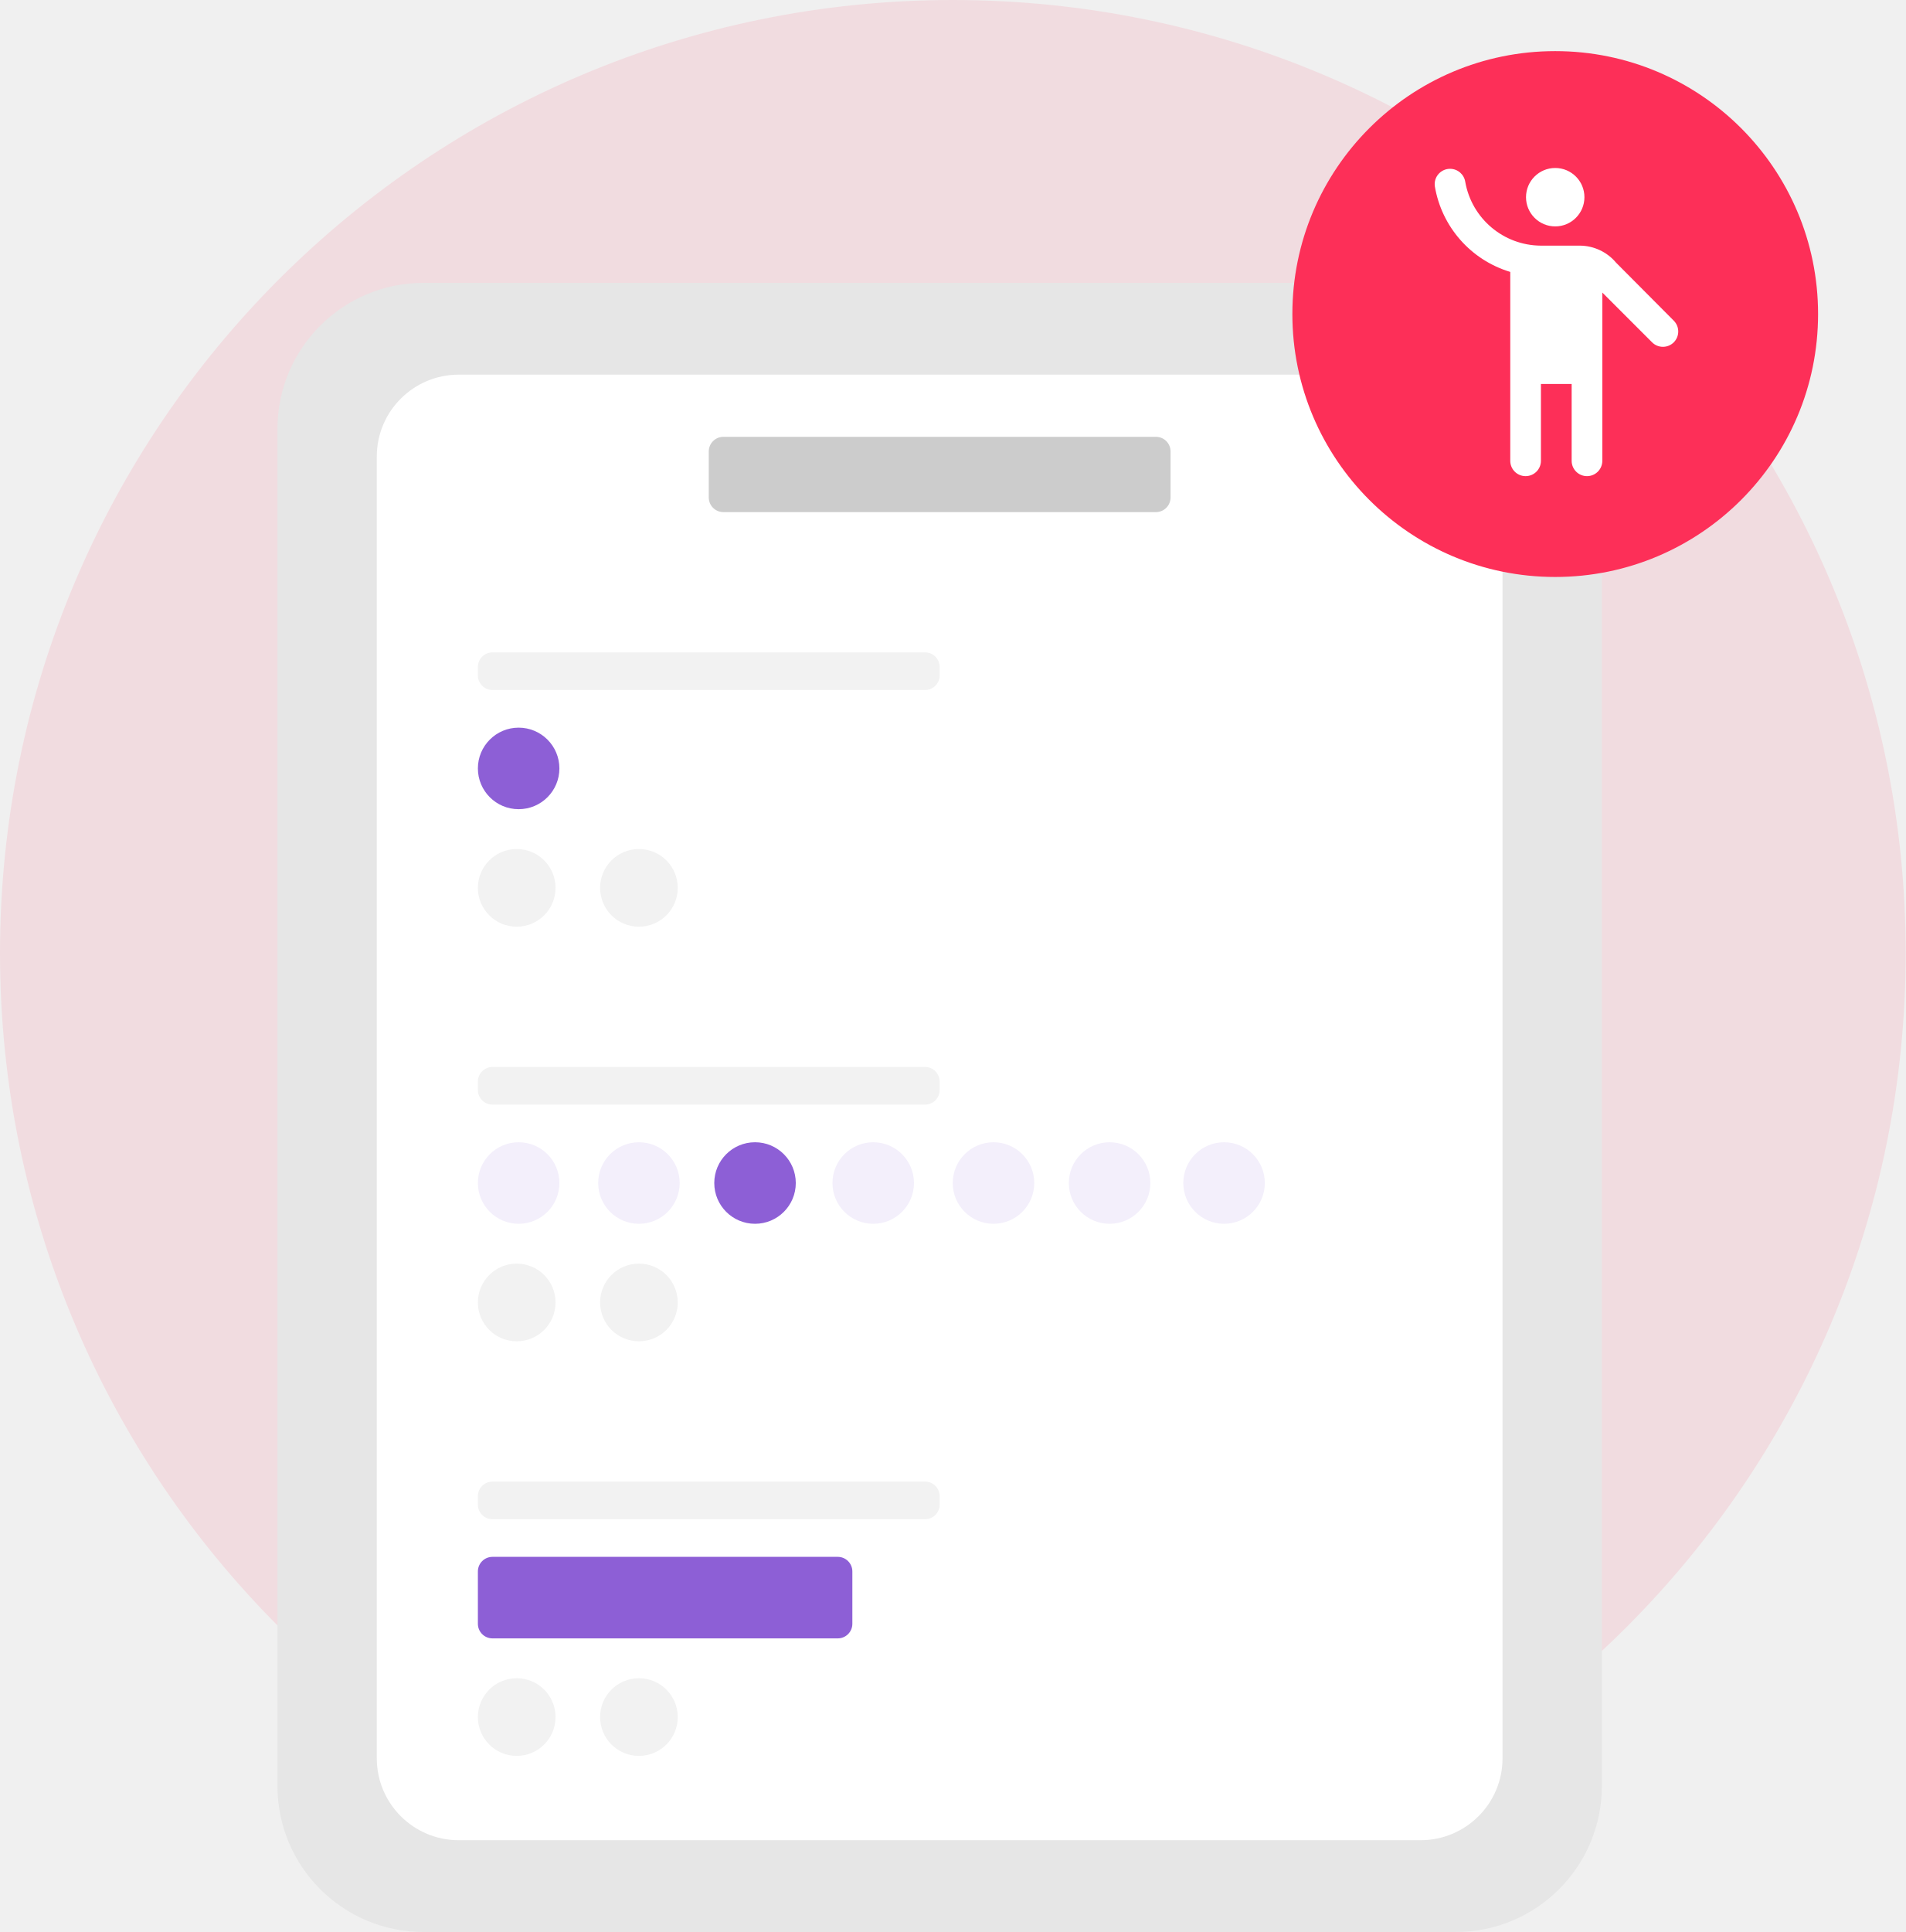
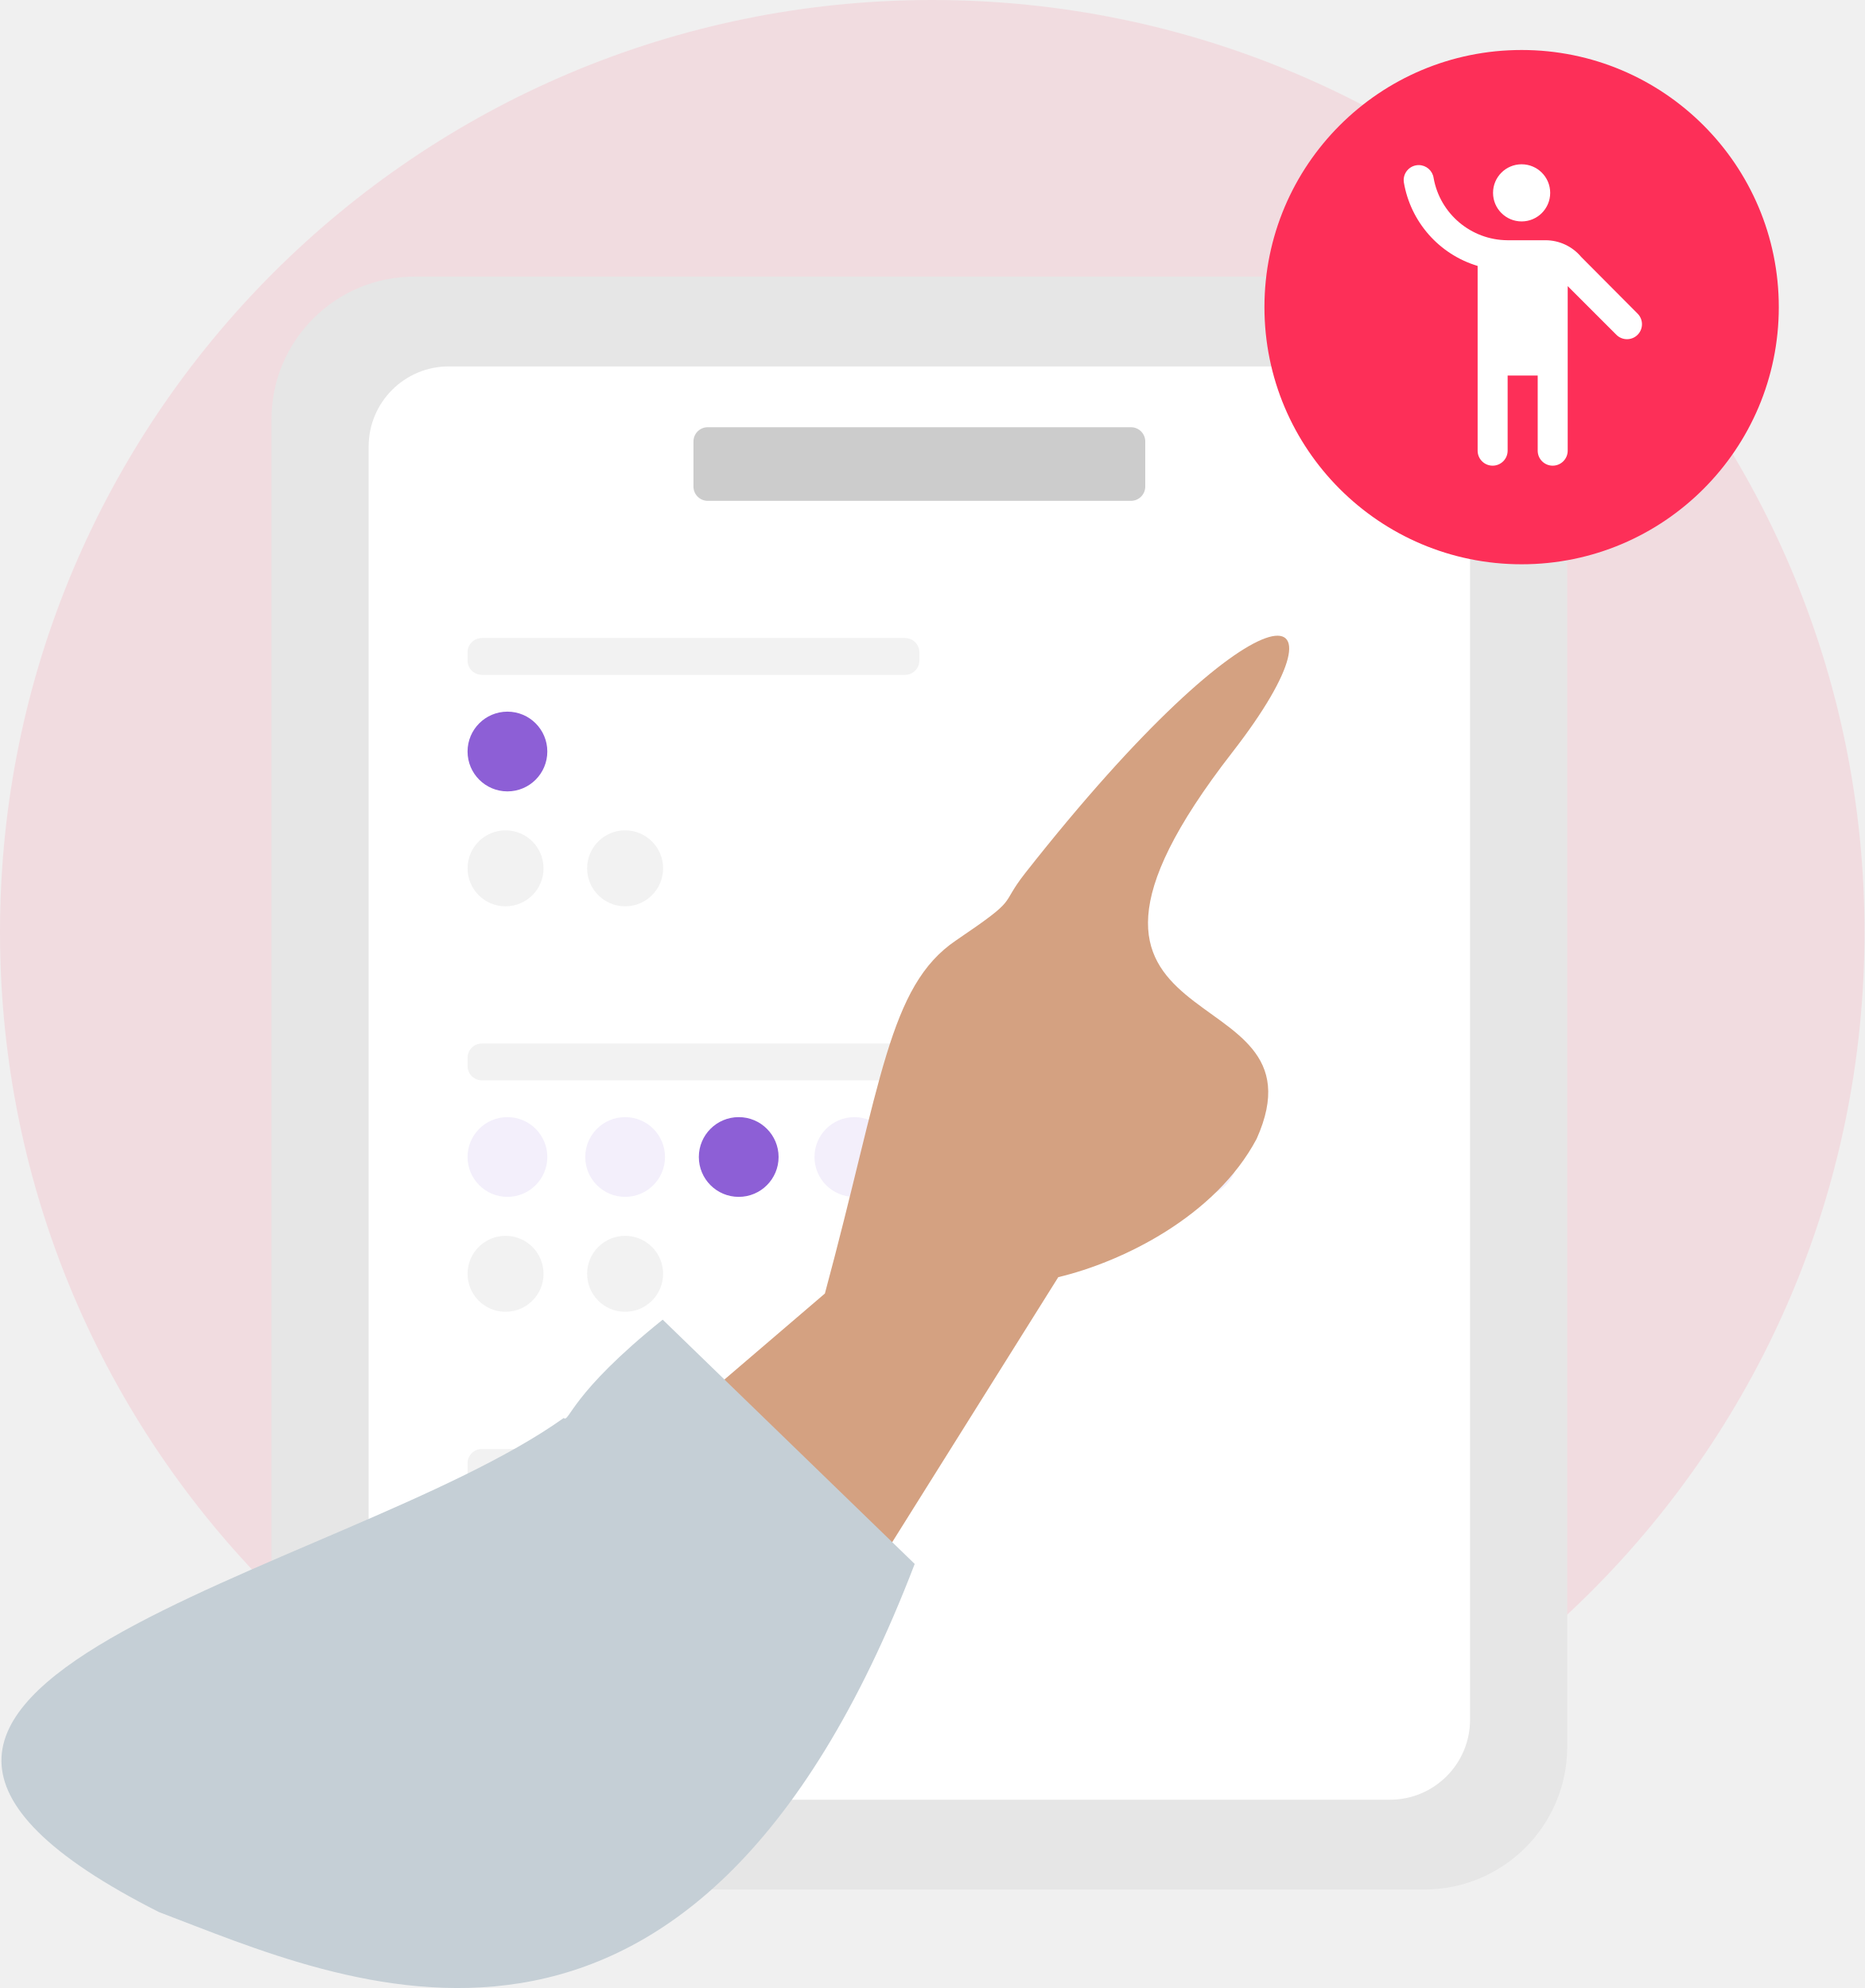
- <svg xmlns="http://www.w3.org/2000/svg" id="Illustration_in_a_circle_Secondary_Button_Arrow" data-name="Illustration in a circle + Secondary Button + Arrow" width="261" height="264.534" viewBox="0 0 261 264.534">
-   <circle id="Ellipse_78" data-name="Ellipse 78" cx="130.5" cy="130.5" r="130.5" fill="rgba(253,47,88,0.1)" />
-   <g id="Group_1371" data-name="Group 1371" transform="translate(4304.705 189.617)">
-     <rect id="Rectangle_1023" data-name="Rectangle 1023" width="181.387" height="225.804" rx="20" transform="translate(-4266.705 -150.887)" fill="#e6e6e6" />
-     <rect id="Rectangle_1024" data-name="Rectangle 1024" width="154.178" height="200.666" rx="11.217" transform="translate(-4253.1 -138.318)" fill="#fff" />
-     <rect id="Rectangle_1025" data-name="Rectangle 1025" width="63.244" height="10.306" rx="1.999" transform="translate(-4207.633 -129.805)" fill="#ccc" />
-     <g id="Group_1371-2" data-name="Group 1371" transform="translate(-4239.255 -100.291)">
-       <rect id="Rectangle_1026" data-name="Rectangle 1026" width="63.244" height="5.153" rx="1.999" transform="translate(0 0)" fill="#f2f2f2" />
-       <circle id="Ellipse_272" data-name="Ellipse 272" cx="5.318" cy="5.318" r="5.318" transform="translate(0 26.924)" fill="#f2f2f2" />
-       <circle id="Ellipse_273" data-name="Ellipse 273" cx="5.318" cy="5.318" r="5.318" transform="translate(16.738 26.924)" fill="#f2f2f2" />
-     </g>
-     <g id="Group_1372" data-name="Group 1372" transform="translate(-4239.255 -43.523)">
-       <rect id="Rectangle_1027" data-name="Rectangle 1027" width="63.244" height="5.153" rx="1.999" transform="translate(0 0)" fill="#f2f2f2" />
-       <circle id="Ellipse_274" data-name="Ellipse 274" cx="5.318" cy="5.318" r="5.318" transform="translate(0 26.924)" fill="#f2f2f2" />
-       <circle id="Ellipse_275" data-name="Ellipse 275" cx="5.318" cy="5.318" r="5.318" transform="translate(16.738 26.924)" fill="#f2f2f2" />
-     </g>
-     <g id="Group_1373" data-name="Group 1373" transform="translate(-4239.255 13.245)">
-       <rect id="Rectangle_1028" data-name="Rectangle 1028" width="63.244" height="5.153" rx="1.999" transform="translate(0)" fill="#f2f2f2" />
-       <rect id="Rectangle_1029" data-name="Rectangle 1029" width="51.287" height="11.164" rx="1.999" transform="translate(0 10.306)" fill="#8d5fd6" />
-       <circle id="Ellipse_276" data-name="Ellipse 276" cx="5.318" cy="5.318" r="5.318" transform="translate(0 26.924)" fill="#f2f2f2" />
-       <circle id="Ellipse_277" data-name="Ellipse 277" cx="5.318" cy="5.318" r="5.318" transform="translate(16.738 26.924)" fill="#f2f2f2" />
-     </g>
-     <circle id="Ellipse_278" data-name="Ellipse 278" cx="5.582" cy="5.582" r="5.582" transform="translate(-4239.255 -89.985)" fill="#8d5fd6" />
-     <circle id="Ellipse_279" data-name="Ellipse 279" cx="5.582" cy="5.582" r="5.582" transform="translate(-4239.255 -33.217)" fill="#f3effb" />
-     <circle id="Ellipse_280" data-name="Ellipse 280" cx="5.582" cy="5.582" r="5.582" transform="translate(-4222.78 -33.217)" fill="#f3effb" />
-     <circle id="Ellipse_281" data-name="Ellipse 281" cx="5.582" cy="5.582" r="5.582" transform="translate(-4206.88 -33.217)" fill="#8d5fd6" />
-     <circle id="Ellipse_282" data-name="Ellipse 282" cx="5.582" cy="5.582" r="5.582" transform="translate(-4190.693 -33.217)" fill="#f3effb" />
-     <circle id="Ellipse_283" data-name="Ellipse 283" cx="5.582" cy="5.582" r="5.582" transform="translate(-4142.642 -33.217)" fill="#f3effb" />
-     <circle id="Ellipse_284" data-name="Ellipse 284" cx="5.582" cy="5.582" r="5.582" transform="translate(-4174.219 -33.217)" fill="#f3effb" />
-     <circle id="Ellipse_285" data-name="Ellipse 285" cx="5.582" cy="5.582" r="5.582" transform="translate(-4158.319 -33.217)" fill="#f3effb" />
-   </g>
-   <g id="Group_1372-2" data-name="Group 1372" transform="translate(-16 -23)">
-     <circle id="Ellipse_271" data-name="Ellipse 271" cx="36" cy="36" r="36" transform="translate(193 30)" fill="#fd2f58" />
-     <g id="Group_1245" data-name="Group 1245" transform="translate(216.055 54.055)">
-       <g id="emoji_people-24px" data-name="emoji people-24px" transform="translate(-12.477 -12.477)">
-         <g id="Bounding_Box" data-name="Bounding Box" transform="translate(0 0)">
-           <rect id="Rectangle_625" data-name="Rectangle 625" width="49" height="49" transform="translate(0.422 0.422)" fill="none" />
-           <rect id="Rectangle_626" data-name="Rectangle 626" width="49" height="49" transform="translate(0.422 0.422)" fill="none" />
+ <svg xmlns="http://www.w3.org/2000/svg" width="261" height="278.324" viewBox="0 0 261 278.324">
+   <g transform="translate(-327 -1158)">
+     <g transform="translate(327 1158)">
+       <circle cx="130.5" cy="130.5" r="130.5" fill="rgba(253,47,88,0.1)" />
+       <g transform="translate(4304.705 189.617)">
+         <rect width="181.387" height="225.804" rx="20" transform="translate(-4266.705 -150.887)" fill="#e6e6e6" />
+         <rect width="154.178" height="200.666" rx="11.217" transform="translate(-4253.1 -138.318)" fill="#fff" />
+         <rect width="63.244" height="10.306" rx="1.999" transform="translate(-4207.633 -129.805)" fill="#ccc" />
+         <g transform="translate(-4239.255 -100.291)">
+           <rect width="63.244" height="5.153" rx="1.999" transform="translate(0 0)" fill="#f2f2f2" />
+           <circle cx="5.318" cy="5.318" r="5.318" transform="translate(0 26.924)" fill="#f2f2f2" />
+           <circle cx="5.318" cy="5.318" r="5.318" transform="translate(16.738 26.924)" fill="#f2f2f2" />
        </g>
-         <g id="Flat" transform="translate(8.913 4.224)">
-           <g id="Group_1272" data-name="Group 1272" transform="translate(0 0)">
-             <circle id="Ellipse_71" data-name="Ellipse 71" cx="4" cy="4" r="4" transform="translate(12.509 0.198)" fill="#fff" />
-             <path id="Path_2073" data-name="Path 2073" d="M-1319.462-710.725a6.519,6.519,0,0,0-4.965-2.336h-5.344a10.57,10.57,0,0,1-10.351-8.731,2.106,2.106,0,0,0-2.062-1.789h0a2.106,2.106,0,0,0-2.125,2.083,2.285,2.285,0,0,0,.021.316,14.806,14.806,0,0,0,10.331,11.719V-683.6a2.1,2.1,0,0,0,2.1,2.1h0a2.1,2.1,0,0,0,2.1-2.1v-10.52h4.208v10.52a2.1,2.1,0,0,0,2.1,2.1h0a2.1,2.1,0,0,0,2.1-2.1v-23.038l6.817,6.817a2.1,2.1,0,0,0,2.967,0h0a2.1,2.1,0,0,0,0-2.967Z" transform="translate(1344.309 723.893)" fill="#fff" />
+         <g transform="translate(-4239.255 -43.523)">
+           <rect width="63.244" height="5.153" rx="1.999" transform="translate(0 0)" fill="#f2f2f2" />
+           <circle cx="5.318" cy="5.318" r="5.318" transform="translate(0 26.924)" fill="#f2f2f2" />
+           <circle cx="5.318" cy="5.318" r="5.318" transform="translate(16.738 26.924)" fill="#f2f2f2" />
+         </g>
+         <g transform="translate(-4239.255 13.245)">
+           <rect width="63.244" height="5.153" rx="1.999" transform="translate(0)" fill="#f2f2f2" />
+           <rect width="51.287" height="11.164" rx="1.999" transform="translate(0 10.306)" fill="#8d5fd6" />
+           <circle cx="5.318" cy="5.318" r="5.318" transform="translate(0 26.924)" fill="#f2f2f2" />
+           <circle cx="5.318" cy="5.318" r="5.318" transform="translate(16.738 26.924)" fill="#f2f2f2" />
+         </g>
+         <circle cx="5.582" cy="5.582" r="5.582" transform="translate(-4239.255 -89.985)" fill="#8d5fd6" />
+         <circle cx="5.582" cy="5.582" r="5.582" transform="translate(-4239.255 -33.217)" fill="#f3effb" />
+         <circle cx="5.582" cy="5.582" r="5.582" transform="translate(-4222.78 -33.217)" fill="#f3effb" />
+         <circle cx="5.582" cy="5.582" r="5.582" transform="translate(-4206.88 -33.217)" fill="#8d5fd6" />
+         <circle cx="5.582" cy="5.582" r="5.582" transform="translate(-4190.693 -33.217)" fill="#f3effb" />
+         <circle cx="5.582" cy="5.582" r="5.582" transform="translate(-4142.642 -33.217)" fill="#f3effb" />
+         <circle cx="5.582" cy="5.582" r="5.582" transform="translate(-4174.219 -33.217)" fill="#f3effb" />
+         <circle cx="5.582" cy="5.582" r="5.582" transform="translate(-4158.319 -33.217)" fill="#f3effb" />
+       </g>
+       <g transform="translate(-16 -23)">
+         <circle cx="36" cy="36" r="36" transform="translate(193 30)" fill="#fd2f58" />
+         <g transform="translate(216.055 54.055)">
+           <g transform="translate(-12.477 -12.477)">
+             <g transform="translate(0 0)">
+               <rect width="49" height="49" transform="translate(0.422 0.422)" fill="none" />
+               <rect width="49" height="49" transform="translate(0.422 0.422)" fill="none" />
+             </g>
+             <g transform="translate(8.913 4.224)">
+               <g transform="translate(0 0)">
+                 <circle cx="4" cy="4" r="4" transform="translate(12.509 0.198)" fill="#fff" />
+                 <path d="M-1319.462-710.725a6.519,6.519,0,0,0-4.965-2.336h-5.344a10.57,10.57,0,0,1-10.351-8.731,2.106,2.106,0,0,0-2.062-1.789h0a2.106,2.106,0,0,0-2.125,2.083,2.285,2.285,0,0,0,.021.316,14.806,14.806,0,0,0,10.331,11.719V-683.6a2.1,2.1,0,0,0,2.1,2.1h0a2.1,2.1,0,0,0,2.1-2.1v-10.52h4.208v10.52a2.1,2.1,0,0,0,2.1,2.1h0a2.1,2.1,0,0,0,2.1-2.1v-23.038l6.817,6.817a2.1,2.1,0,0,0,2.967,0h0a2.1,2.1,0,0,0,0-2.967Z" transform="translate(1344.309 723.893)" fill="#fff" />
+               </g>
+             </g>
          </g>
        </g>
      </g>
    </g>
+     <g transform="translate(5541.427 1469.215)">
+       <path d="M-5334.558-57.229l85.141-72.89c7.952-29.478,8.859-43.03,18.368-49.446,9.115-6.175,5.909-4.627,9.677-9.419,32.808-41.725,47.18-40.326,28.983-16.9-32.7,42.108,14.089,30.244,3.412,54.1-5.768,10.888-18.862,17.257-27.772,19.374l-50.186,80.1Z" transform="translate(150.461)" fill="#d4a181" fill-rule="evenodd" />
+       <path d="M-5135.521-127.123c.828.676.847-3.314,13.86-13.77l35.276,34.2c-31.4,81.92-80.437,58.32-105.8,48.736C-5255.141-89.789-5166.341-105.131-5135.521-127.123Z" transform="translate(0 14.432)" fill="#c5cfd6" fill-rule="evenodd" />
+     </g>
  </g>
</svg>
